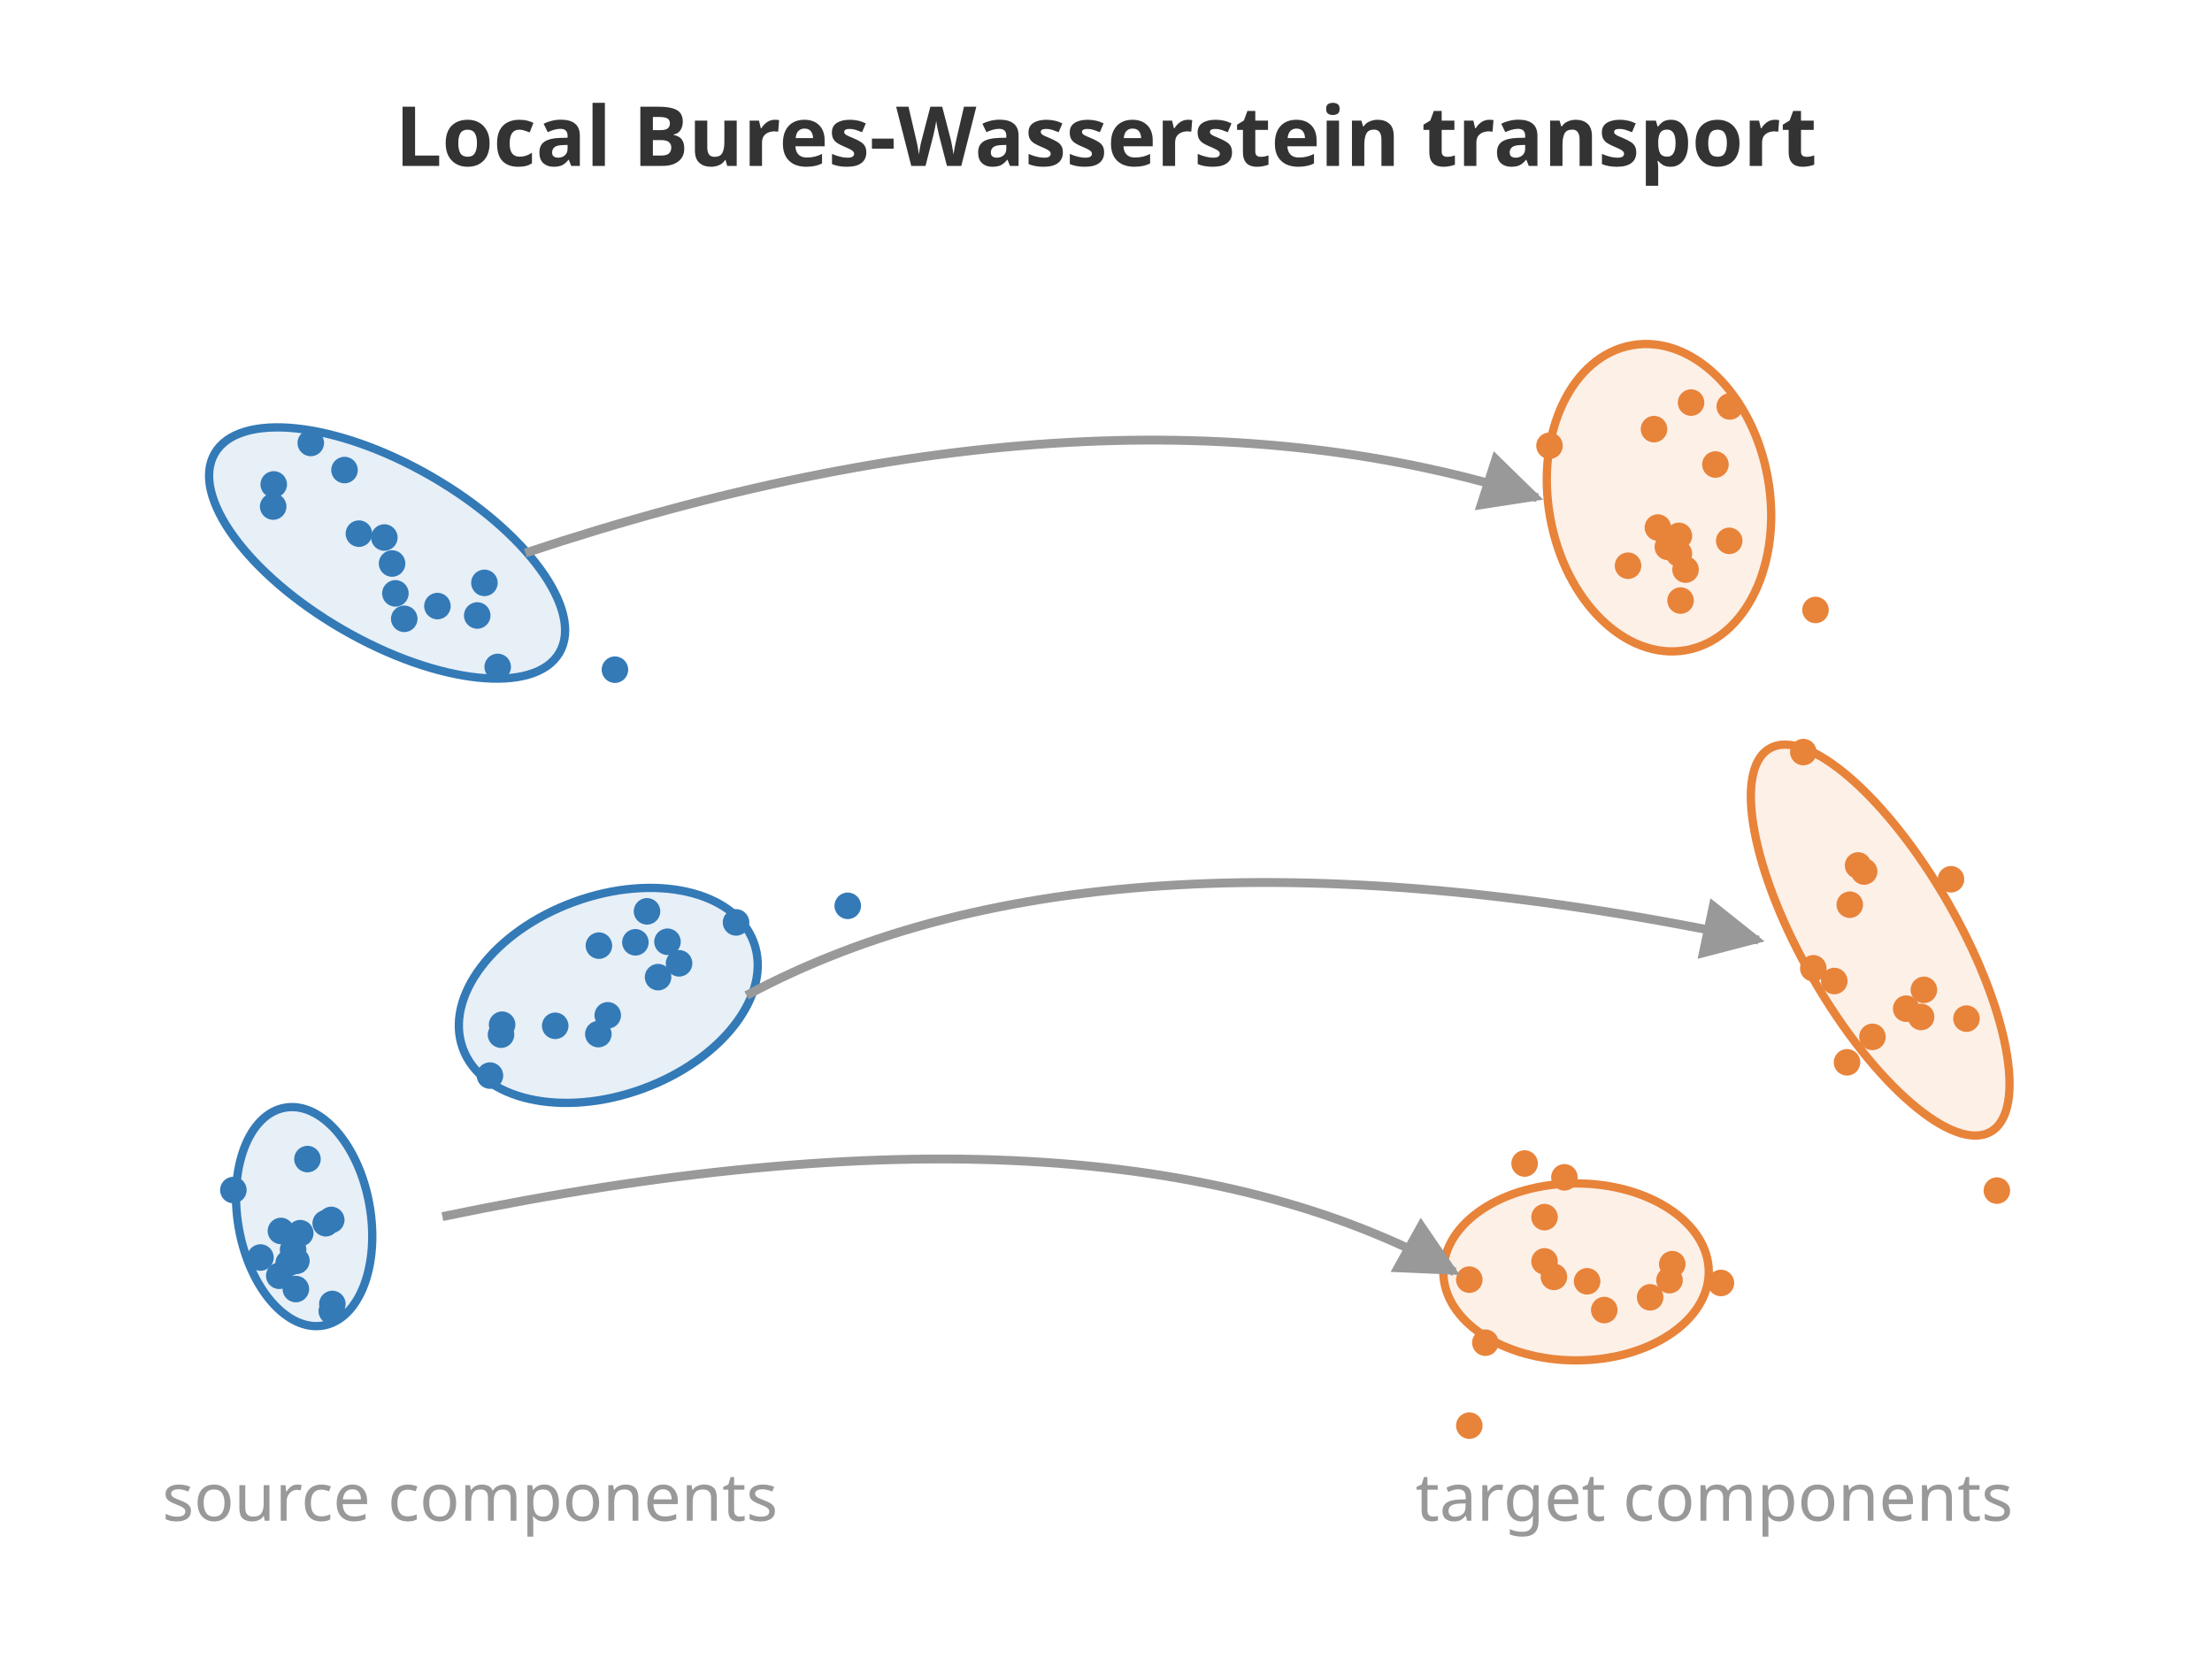
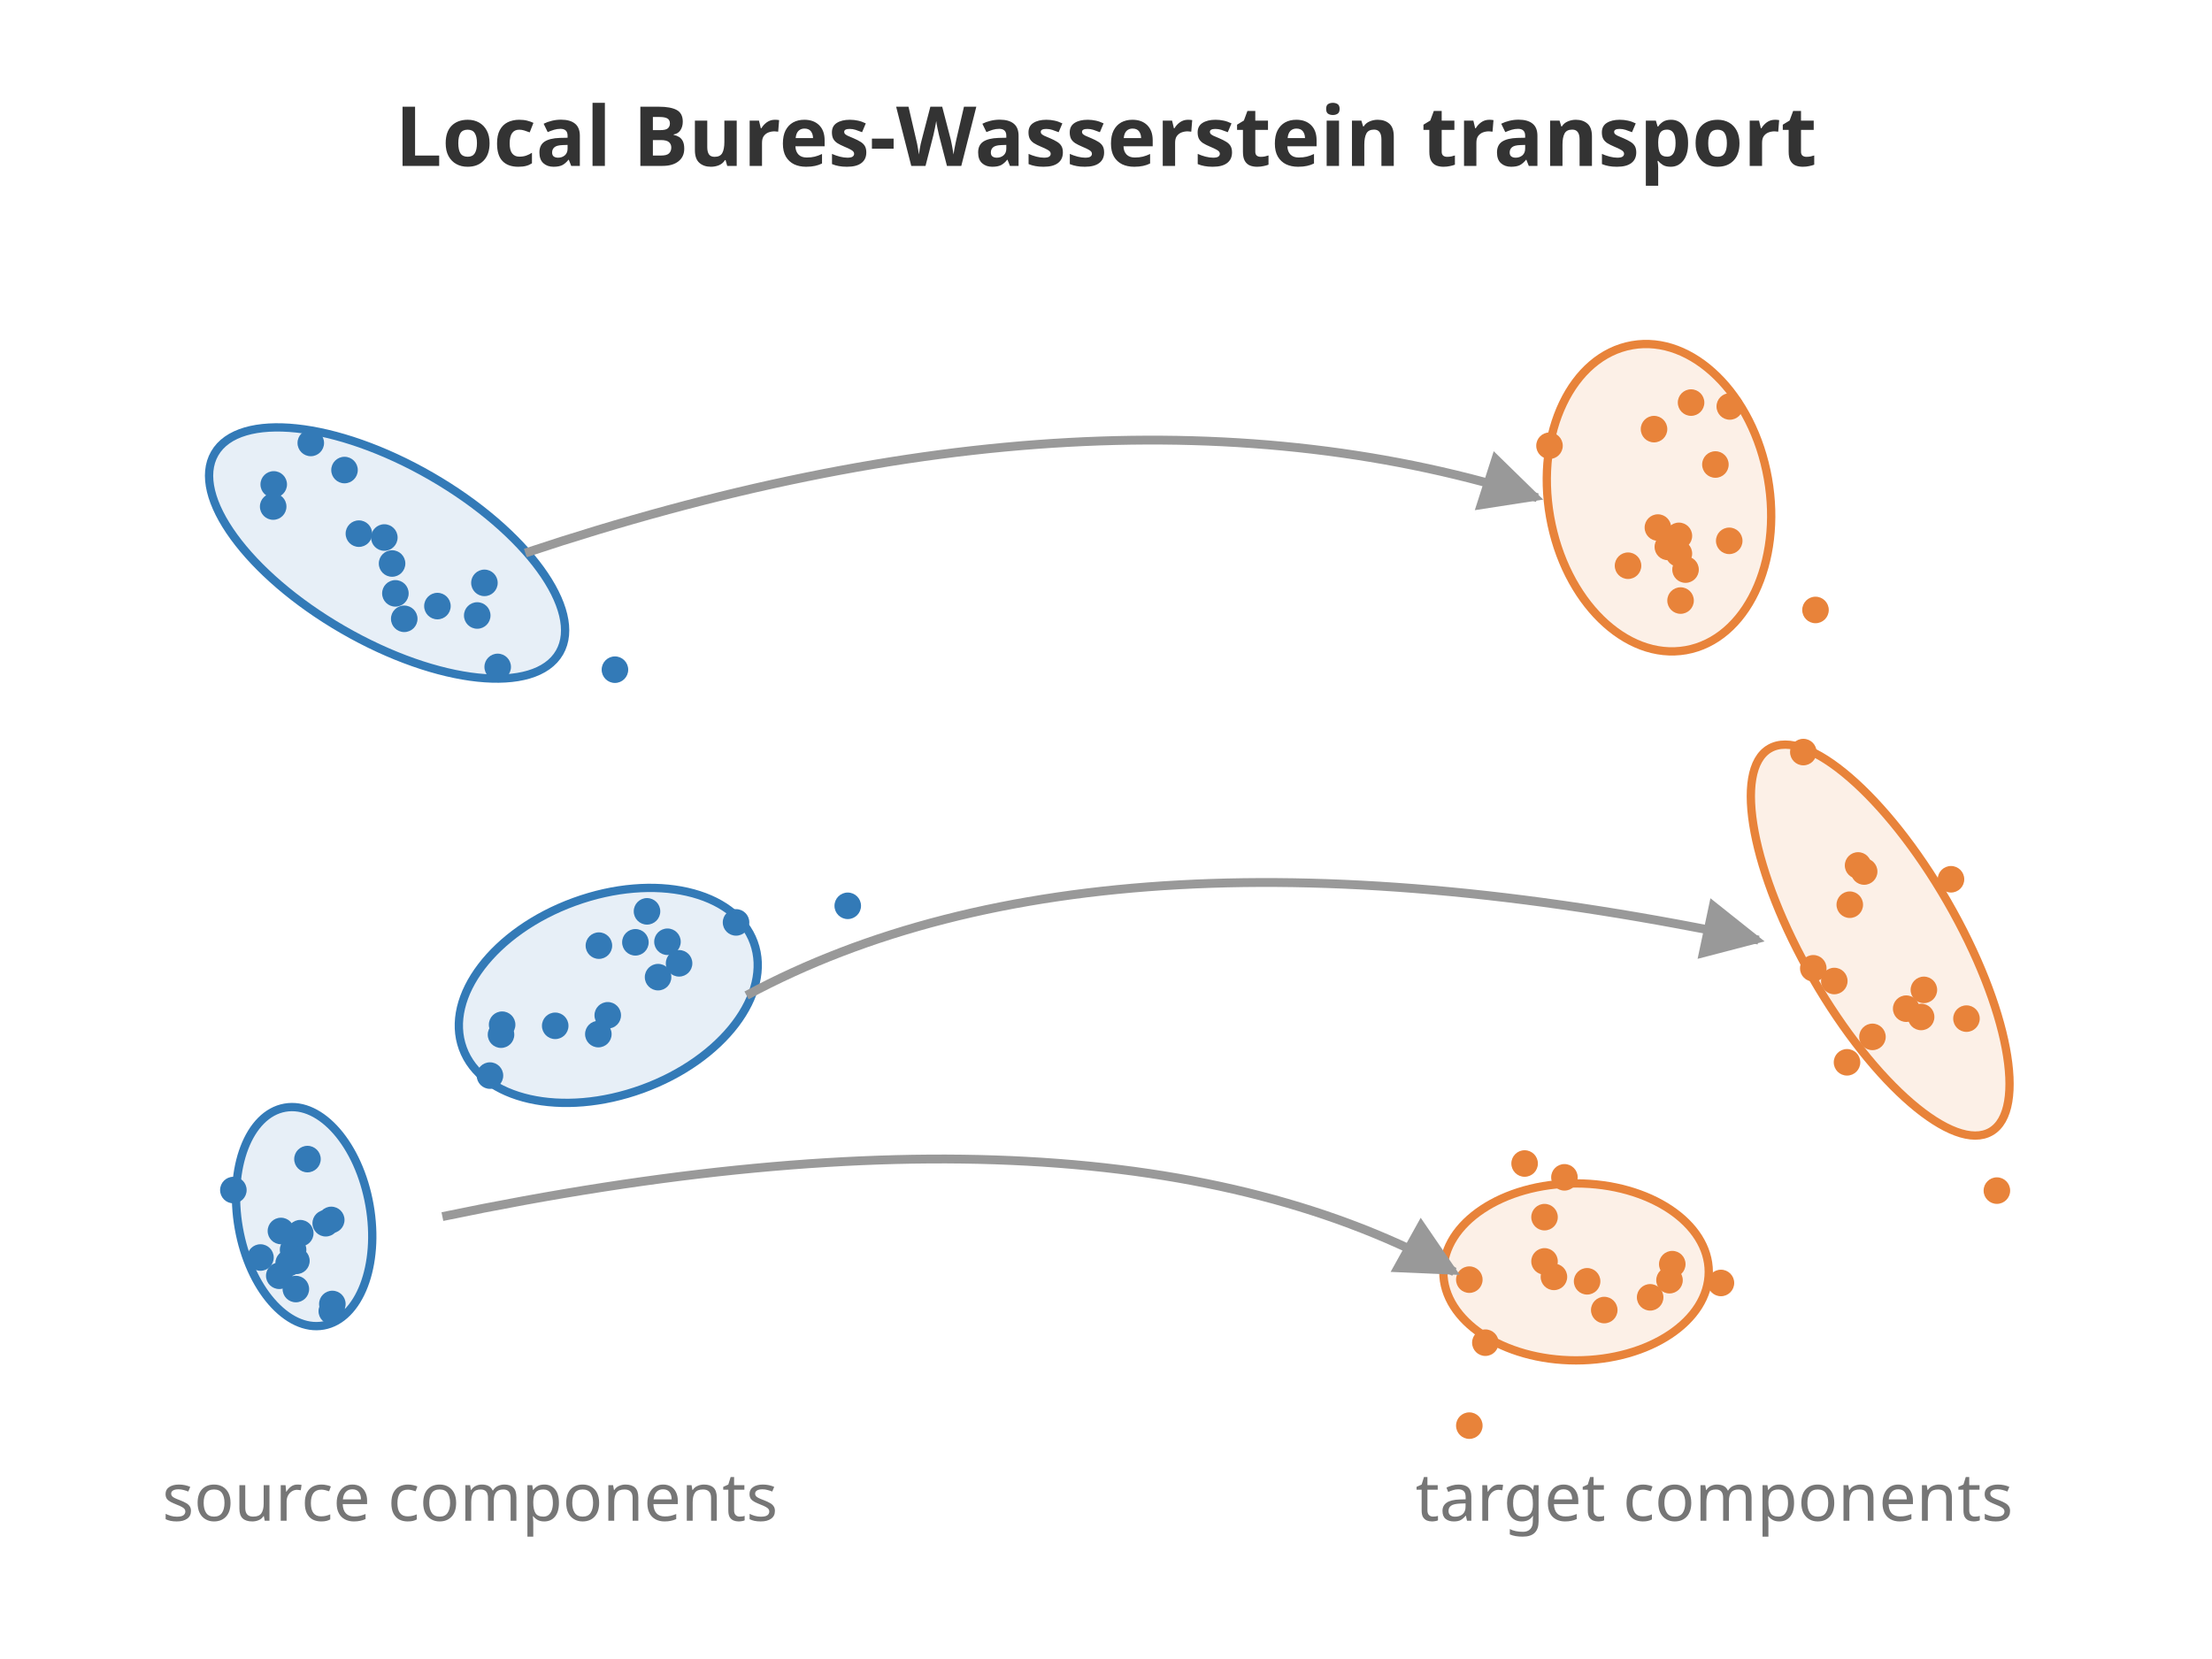
<svg xmlns="http://www.w3.org/2000/svg" viewBox="0 0 400 300" width="400" height="300" font-family="sans-serif">
  <defs>
    <marker id="arr" viewBox="0 0 10 10" refX="9" refY="5" markerWidth="7" markerHeight="7" orient="auto-start-reverse">
      <path d="M0,0 L10,5 L0,10 z" fill="#999999" />
    </marker>
  </defs>
  <rect width="400" height="300" fill="#ffffff" />
  <text x="200" y="30" font-size="15" text-anchor="middle" fill="#333333" font-weight="bold" font-style="normal">Local Bures-Wasserstein transport</text>
  <ellipse cx="70" cy="100" rx="36" ry="16" transform="rotate(30 70 100)" fill="#337ab7" fill-opacity="0.12" stroke="#337ab7" stroke-width="1.5" />
  <circle cx="49.4" cy="91.6" r="2.4" fill="#337ab7" stroke="none" stroke-width="1" />
  <circle cx="87.6" cy="105.4" r="2.4" fill="#337ab7" stroke="none" stroke-width="1" />
  <circle cx="49.5" cy="87.6" r="2.4" fill="#337ab7" stroke="none" stroke-width="1" />
  <circle cx="73.1" cy="111.9" r="2.4" fill="#337ab7" stroke="none" stroke-width="1" />
  <circle cx="56.2" cy="80.1" r="2.4" fill="#337ab7" stroke="none" stroke-width="1" />
  <circle cx="79.1" cy="109.6" r="2.4" fill="#337ab7" stroke="none" stroke-width="1" />
  <circle cx="90.0" cy="120.6" r="2.4" fill="#337ab7" stroke="none" stroke-width="1" />
  <circle cx="69.5" cy="97.2" r="2.4" fill="#337ab7" stroke="none" stroke-width="1" />
  <circle cx="111.2" cy="121.1" r="2.4" fill="#337ab7" stroke="none" stroke-width="1" />
  <circle cx="62.3" cy="85.0" r="2.4" fill="#337ab7" stroke="none" stroke-width="1" />
  <circle cx="70.9" cy="101.9" r="2.4" fill="#337ab7" stroke="none" stroke-width="1" />
  <circle cx="64.9" cy="96.5" r="2.4" fill="#337ab7" stroke="none" stroke-width="1" />
  <circle cx="71.5" cy="107.3" r="2.4" fill="#337ab7" stroke="none" stroke-width="1" />
  <circle cx="86.3" cy="111.3" r="2.4" fill="#337ab7" stroke="none" stroke-width="1" />
  <ellipse cx="110" cy="180" rx="28" ry="18" transform="rotate(-20 110 180)" fill="#337ab7" fill-opacity="0.12" stroke="#337ab7" stroke-width="1.5" />
  <circle cx="88.6" cy="194.5" r="2.4" fill="#337ab7" stroke="none" stroke-width="1" />
  <circle cx="90.8" cy="185.3" r="2.4" fill="#337ab7" stroke="none" stroke-width="1" />
  <circle cx="90.6" cy="187.1" r="2.4" fill="#337ab7" stroke="none" stroke-width="1" />
  <circle cx="100.4" cy="185.5" r="2.4" fill="#337ab7" stroke="none" stroke-width="1" />
  <circle cx="153.3" cy="163.8" r="2.4" fill="#337ab7" stroke="none" stroke-width="1" />
  <circle cx="117.0" cy="164.8" r="2.4" fill="#337ab7" stroke="none" stroke-width="1" />
  <circle cx="108.2" cy="187.0" r="2.4" fill="#337ab7" stroke="none" stroke-width="1" />
  <circle cx="109.9" cy="183.6" r="2.4" fill="#337ab7" stroke="none" stroke-width="1" />
  <circle cx="108.3" cy="171.0" r="2.4" fill="#337ab7" stroke="none" stroke-width="1" />
  <circle cx="114.9" cy="170.4" r="2.4" fill="#337ab7" stroke="none" stroke-width="1" />
  <circle cx="133.1" cy="166.8" r="2.4" fill="#337ab7" stroke="none" stroke-width="1" />
  <circle cx="119.0" cy="176.7" r="2.4" fill="#337ab7" stroke="none" stroke-width="1" />
  <circle cx="120.7" cy="170.3" r="2.4" fill="#337ab7" stroke="none" stroke-width="1" />
  <circle cx="122.8" cy="174.2" r="2.4" fill="#337ab7" stroke="none" stroke-width="1" />
  <ellipse cx="55" cy="220" rx="20" ry="12" transform="rotate(80 55 220)" fill="#337ab7" fill-opacity="0.12" stroke="#337ab7" stroke-width="1.5" />
  <circle cx="53.5" cy="233.1" r="2.4" fill="#337ab7" stroke="none" stroke-width="1" />
  <circle cx="59.9" cy="220.6" r="2.4" fill="#337ab7" stroke="none" stroke-width="1" />
  <circle cx="53.6" cy="228.0" r="2.4" fill="#337ab7" stroke="none" stroke-width="1" />
  <circle cx="60.1" cy="235.8" r="2.4" fill="#337ab7" stroke="none" stroke-width="1" />
  <circle cx="53.0" cy="226.0" r="2.4" fill="#337ab7" stroke="none" stroke-width="1" />
  <circle cx="54.3" cy="223.0" r="2.4" fill="#337ab7" stroke="none" stroke-width="1" />
  <circle cx="58.9" cy="221.2" r="2.4" fill="#337ab7" stroke="none" stroke-width="1" />
  <circle cx="55.6" cy="209.6" r="2.4" fill="#337ab7" stroke="none" stroke-width="1" />
  <circle cx="47.1" cy="227.4" r="2.4" fill="#337ab7" stroke="none" stroke-width="1" />
  <circle cx="50.5" cy="230.7" r="2.4" fill="#337ab7" stroke="none" stroke-width="1" />
  <circle cx="52.2" cy="228.4" r="2.4" fill="#337ab7" stroke="none" stroke-width="1" />
  <circle cx="50.8" cy="222.6" r="2.4" fill="#337ab7" stroke="none" stroke-width="1" />
  <circle cx="60.0" cy="237.1" r="2.4" fill="#337ab7" stroke="none" stroke-width="1" />
  <circle cx="42.2" cy="215.2" r="2.4" fill="#337ab7" stroke="none" stroke-width="1" />
  <ellipse cx="300" cy="90" rx="20" ry="28" transform="rotate(-10 300 90)" fill="#e8833a" fill-opacity="0.12" stroke="#e8833a" stroke-width="1.5" />
  <circle cx="304.8" cy="103.0" r="2.4" fill="#e8833a" stroke="none" stroke-width="1" />
  <circle cx="305.8" cy="72.8" r="2.4" fill="#e8833a" stroke="none" stroke-width="1" />
  <circle cx="328.3" cy="110.3" r="2.4" fill="#e8833a" stroke="none" stroke-width="1" />
  <circle cx="303.6" cy="100.1" r="2.4" fill="#e8833a" stroke="none" stroke-width="1" />
  <circle cx="299.1" cy="77.6" r="2.4" fill="#e8833a" stroke="none" stroke-width="1" />
  <circle cx="299.8" cy="95.4" r="2.4" fill="#e8833a" stroke="none" stroke-width="1" />
  <circle cx="312.7" cy="97.8" r="2.4" fill="#e8833a" stroke="none" stroke-width="1" />
  <circle cx="303.9" cy="108.6" r="2.4" fill="#e8833a" stroke="none" stroke-width="1" />
  <circle cx="294.4" cy="102.3" r="2.4" fill="#e8833a" stroke="none" stroke-width="1" />
  <circle cx="310.2" cy="84.0" r="2.4" fill="#e8833a" stroke="none" stroke-width="1" />
  <circle cx="280.2" cy="80.6" r="2.4" fill="#e8833a" stroke="none" stroke-width="1" />
  <circle cx="303.6" cy="96.9" r="2.4" fill="#e8833a" stroke="none" stroke-width="1" />
  <circle cx="312.8" cy="73.5" r="2.4" fill="#e8833a" stroke="none" stroke-width="1" />
  <circle cx="301.6" cy="98.9" r="2.4" fill="#e8833a" stroke="none" stroke-width="1" />
  <ellipse cx="340" cy="170" rx="40" ry="14" transform="rotate(60 340 170)" fill="#e8833a" fill-opacity="0.12" stroke="#e8833a" stroke-width="1.5" />
  <circle cx="352.8" cy="159.0" r="2.4" fill="#e8833a" stroke="none" stroke-width="1" />
  <circle cx="334.0" cy="192.1" r="2.4" fill="#e8833a" stroke="none" stroke-width="1" />
  <circle cx="355.6" cy="184.2" r="2.4" fill="#e8833a" stroke="none" stroke-width="1" />
  <circle cx="334.5" cy="163.6" r="2.4" fill="#e8833a" stroke="none" stroke-width="1" />
  <circle cx="361.1" cy="215.3" r="2.4" fill="#e8833a" stroke="none" stroke-width="1" />
  <circle cx="331.7" cy="177.4" r="2.4" fill="#e8833a" stroke="none" stroke-width="1" />
  <circle cx="327.9" cy="175.1" r="2.4" fill="#e8833a" stroke="none" stroke-width="1" />
  <circle cx="336.0" cy="156.5" r="2.4" fill="#e8833a" stroke="none" stroke-width="1" />
  <circle cx="338.6" cy="187.5" r="2.4" fill="#e8833a" stroke="none" stroke-width="1" />
  <circle cx="344.7" cy="182.4" r="2.4" fill="#e8833a" stroke="none" stroke-width="1" />
  <circle cx="326.1" cy="136.0" r="2.4" fill="#e8833a" stroke="none" stroke-width="1" />
  <circle cx="337.1" cy="157.6" r="2.4" fill="#e8833a" stroke="none" stroke-width="1" />
  <circle cx="347.9" cy="179.0" r="2.4" fill="#e8833a" stroke="none" stroke-width="1" />
  <circle cx="347.4" cy="183.9" r="2.4" fill="#e8833a" stroke="none" stroke-width="1" />
  <ellipse cx="285" cy="230" rx="24" ry="16" transform="rotate(0 285 230)" fill="#e8833a" fill-opacity="0.12" stroke="#e8833a" stroke-width="1.5" />
  <circle cx="281.0" cy="230.9" r="2.4" fill="#e8833a" stroke="none" stroke-width="1" />
  <circle cx="290.1" cy="236.9" r="2.4" fill="#e8833a" stroke="none" stroke-width="1" />
  <circle cx="279.3" cy="228.1" r="2.4" fill="#e8833a" stroke="none" stroke-width="1" />
  <circle cx="268.6" cy="242.8" r="2.4" fill="#e8833a" stroke="none" stroke-width="1" />
  <circle cx="302.4" cy="228.6" r="2.4" fill="#e8833a" stroke="none" stroke-width="1" />
  <circle cx="279.3" cy="220.1" r="2.4" fill="#e8833a" stroke="none" stroke-width="1" />
  <circle cx="287.0" cy="231.7" r="2.4" fill="#e8833a" stroke="none" stroke-width="1" />
  <circle cx="311.2" cy="232.0" r="2.4" fill="#e8833a" stroke="none" stroke-width="1" />
  <circle cx="275.7" cy="210.4" r="2.4" fill="#e8833a" stroke="none" stroke-width="1" />
  <circle cx="301.9" cy="231.5" r="2.4" fill="#e8833a" stroke="none" stroke-width="1" />
  <circle cx="265.7" cy="231.4" r="2.4" fill="#e8833a" stroke="none" stroke-width="1" />
  <circle cx="265.7" cy="257.8" r="2.4" fill="#e8833a" stroke="none" stroke-width="1" />
  <circle cx="298.4" cy="234.6" r="2.4" fill="#e8833a" stroke="none" stroke-width="1" />
  <circle cx="282.9" cy="212.9" r="2.4" fill="#e8833a" stroke="none" stroke-width="1" />
  <path d="M95,100 Q200,65.0 278,90" fill="none" stroke="#999999" stroke-width="1.6" marker-end="url(#arr)" />
  <path d="M135,180 Q200,145.0 318,170" fill="none" stroke="#999999" stroke-width="1.6" marker-end="url(#arr)" />
  <path d="M80,220 Q200,195.0 263,230" fill="none" stroke="#999999" stroke-width="1.6" marker-end="url(#arr)" />
-   <text x="85" y="275" font-size="12" text-anchor="middle" fill="#999999" font-weight="normal" font-style="normal">source components</text>
-   <text x="310" y="275" font-size="12" text-anchor="middle" fill="#999999" font-weight="normal" font-style="normal">target components</text>
+   <text x="85" y="275" font-size="12" text-anchor="middle" fill="#767676" font-weight="normal" font-style="normal">source components</text>
+   <text x="310" y="275" font-size="12" text-anchor="middle" fill="#767676" font-weight="normal" font-style="normal">target components</text>
</svg>
